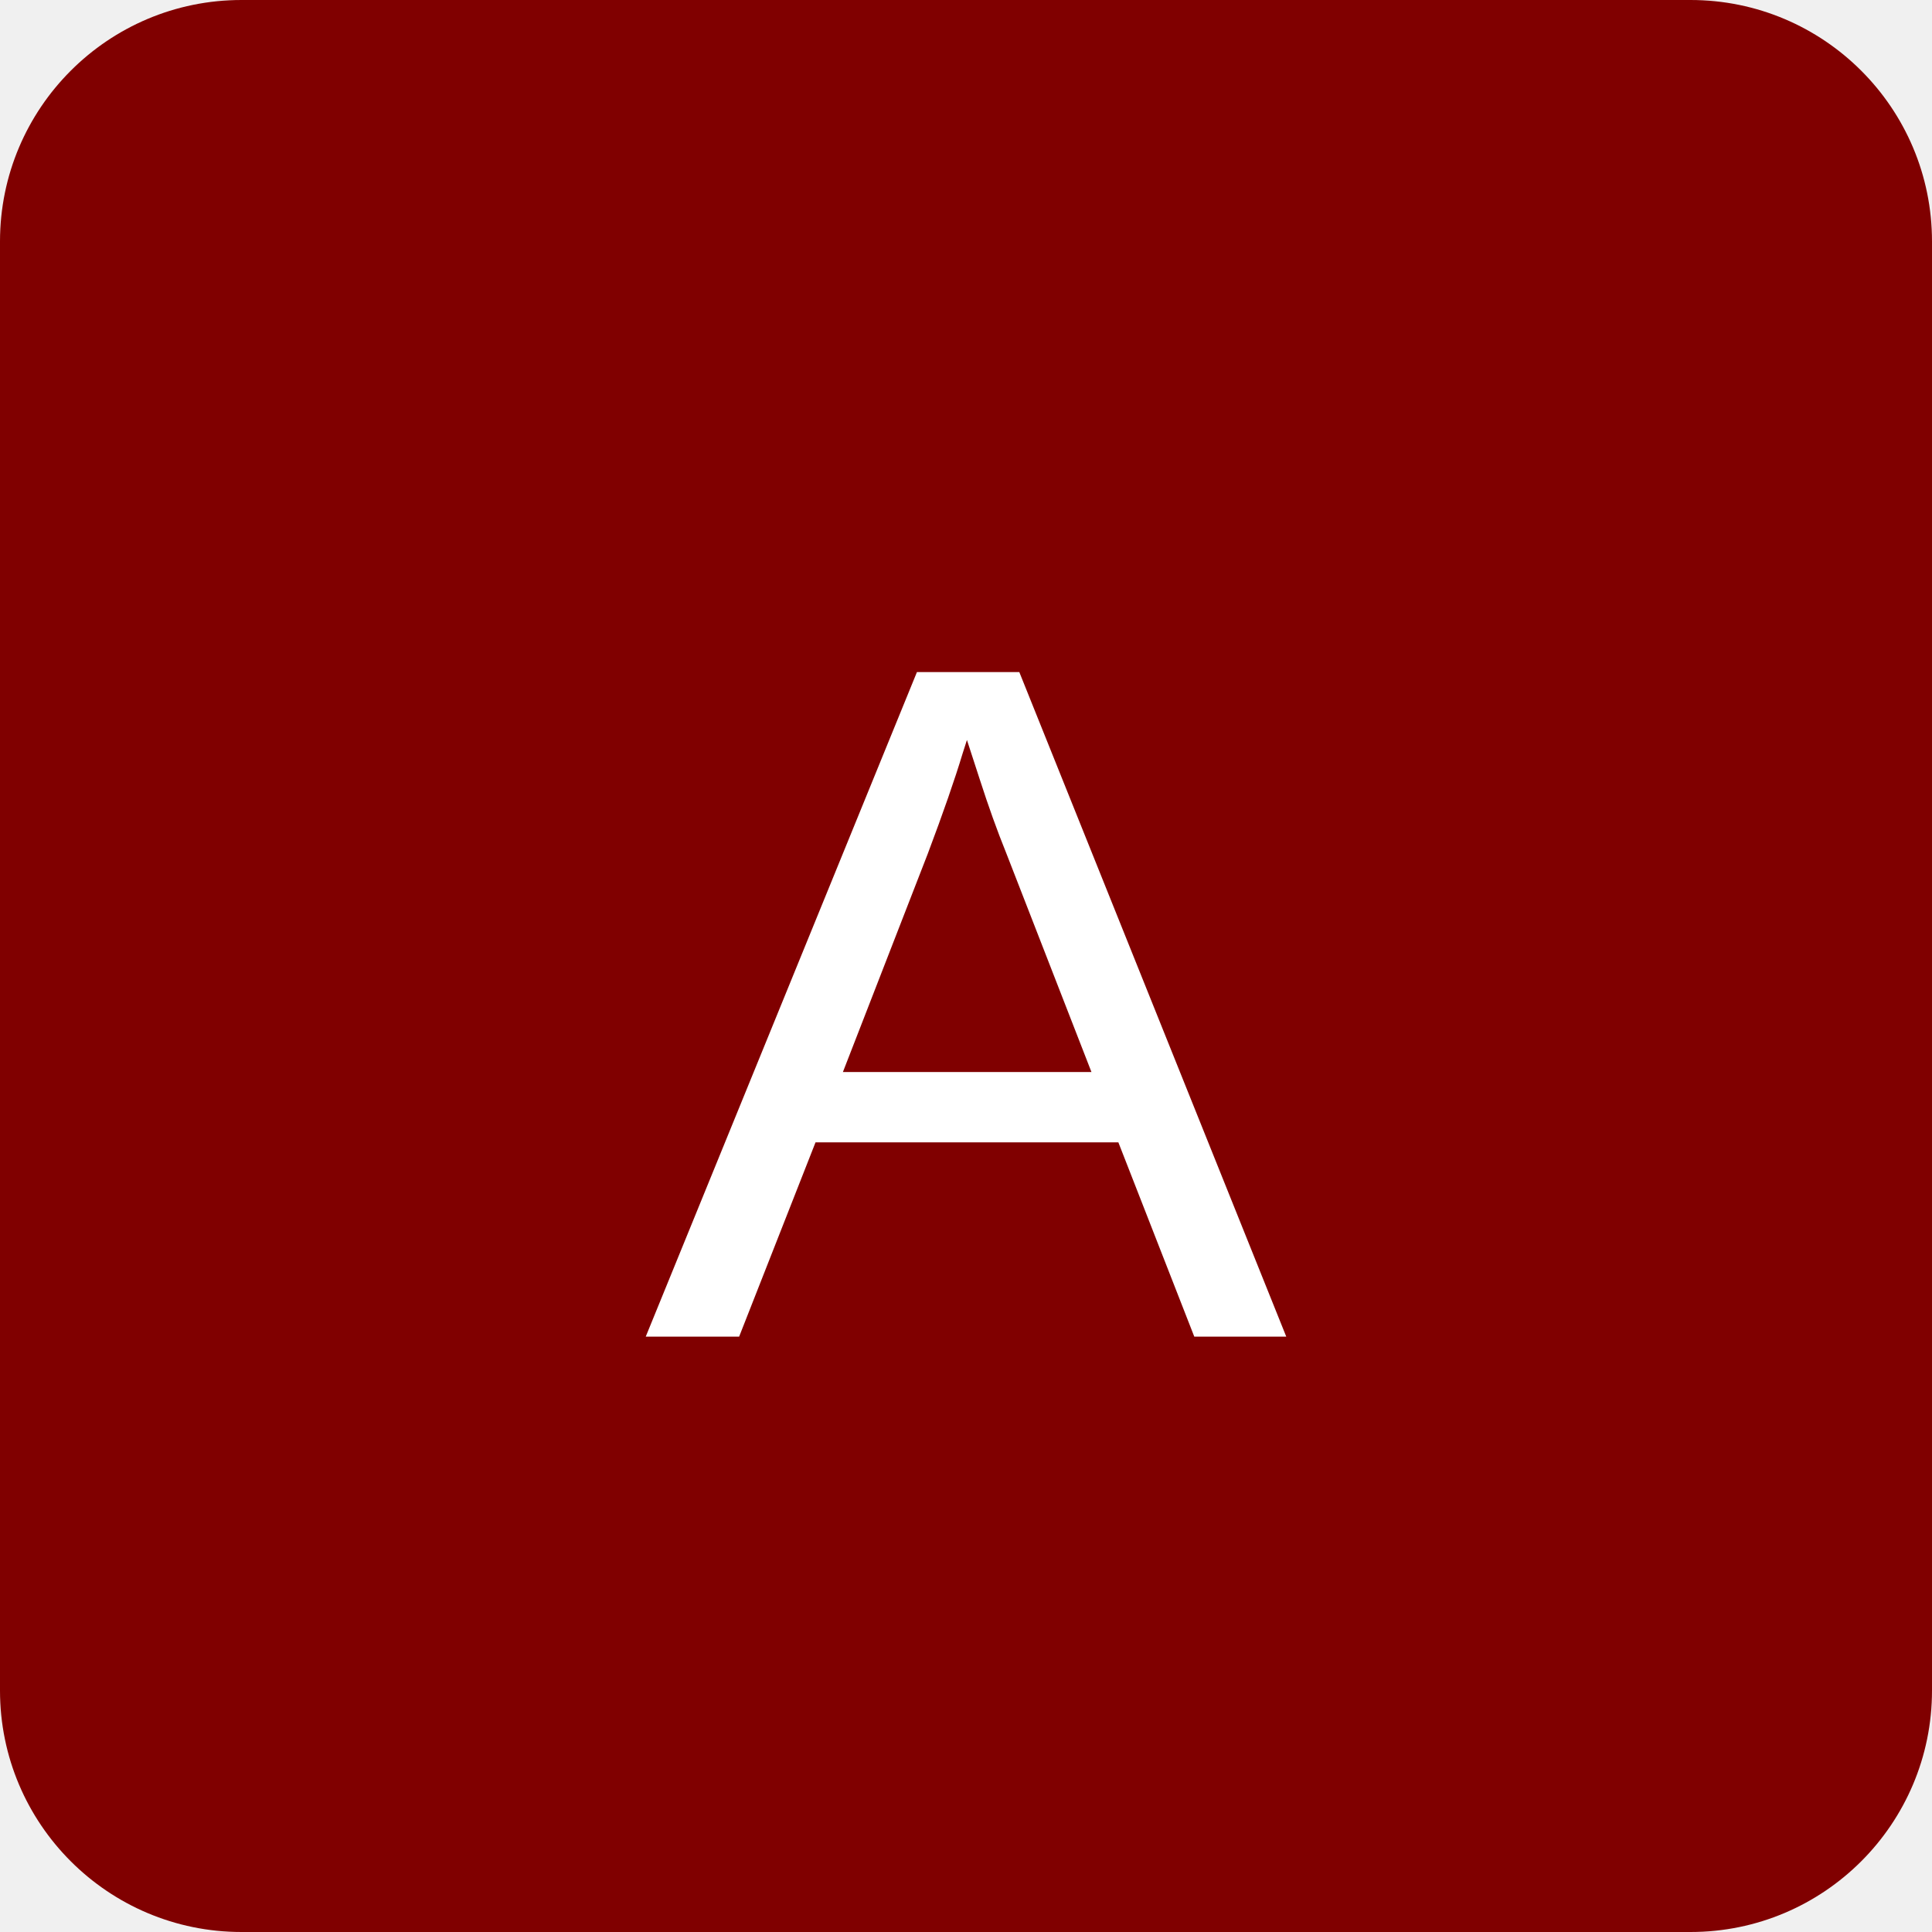
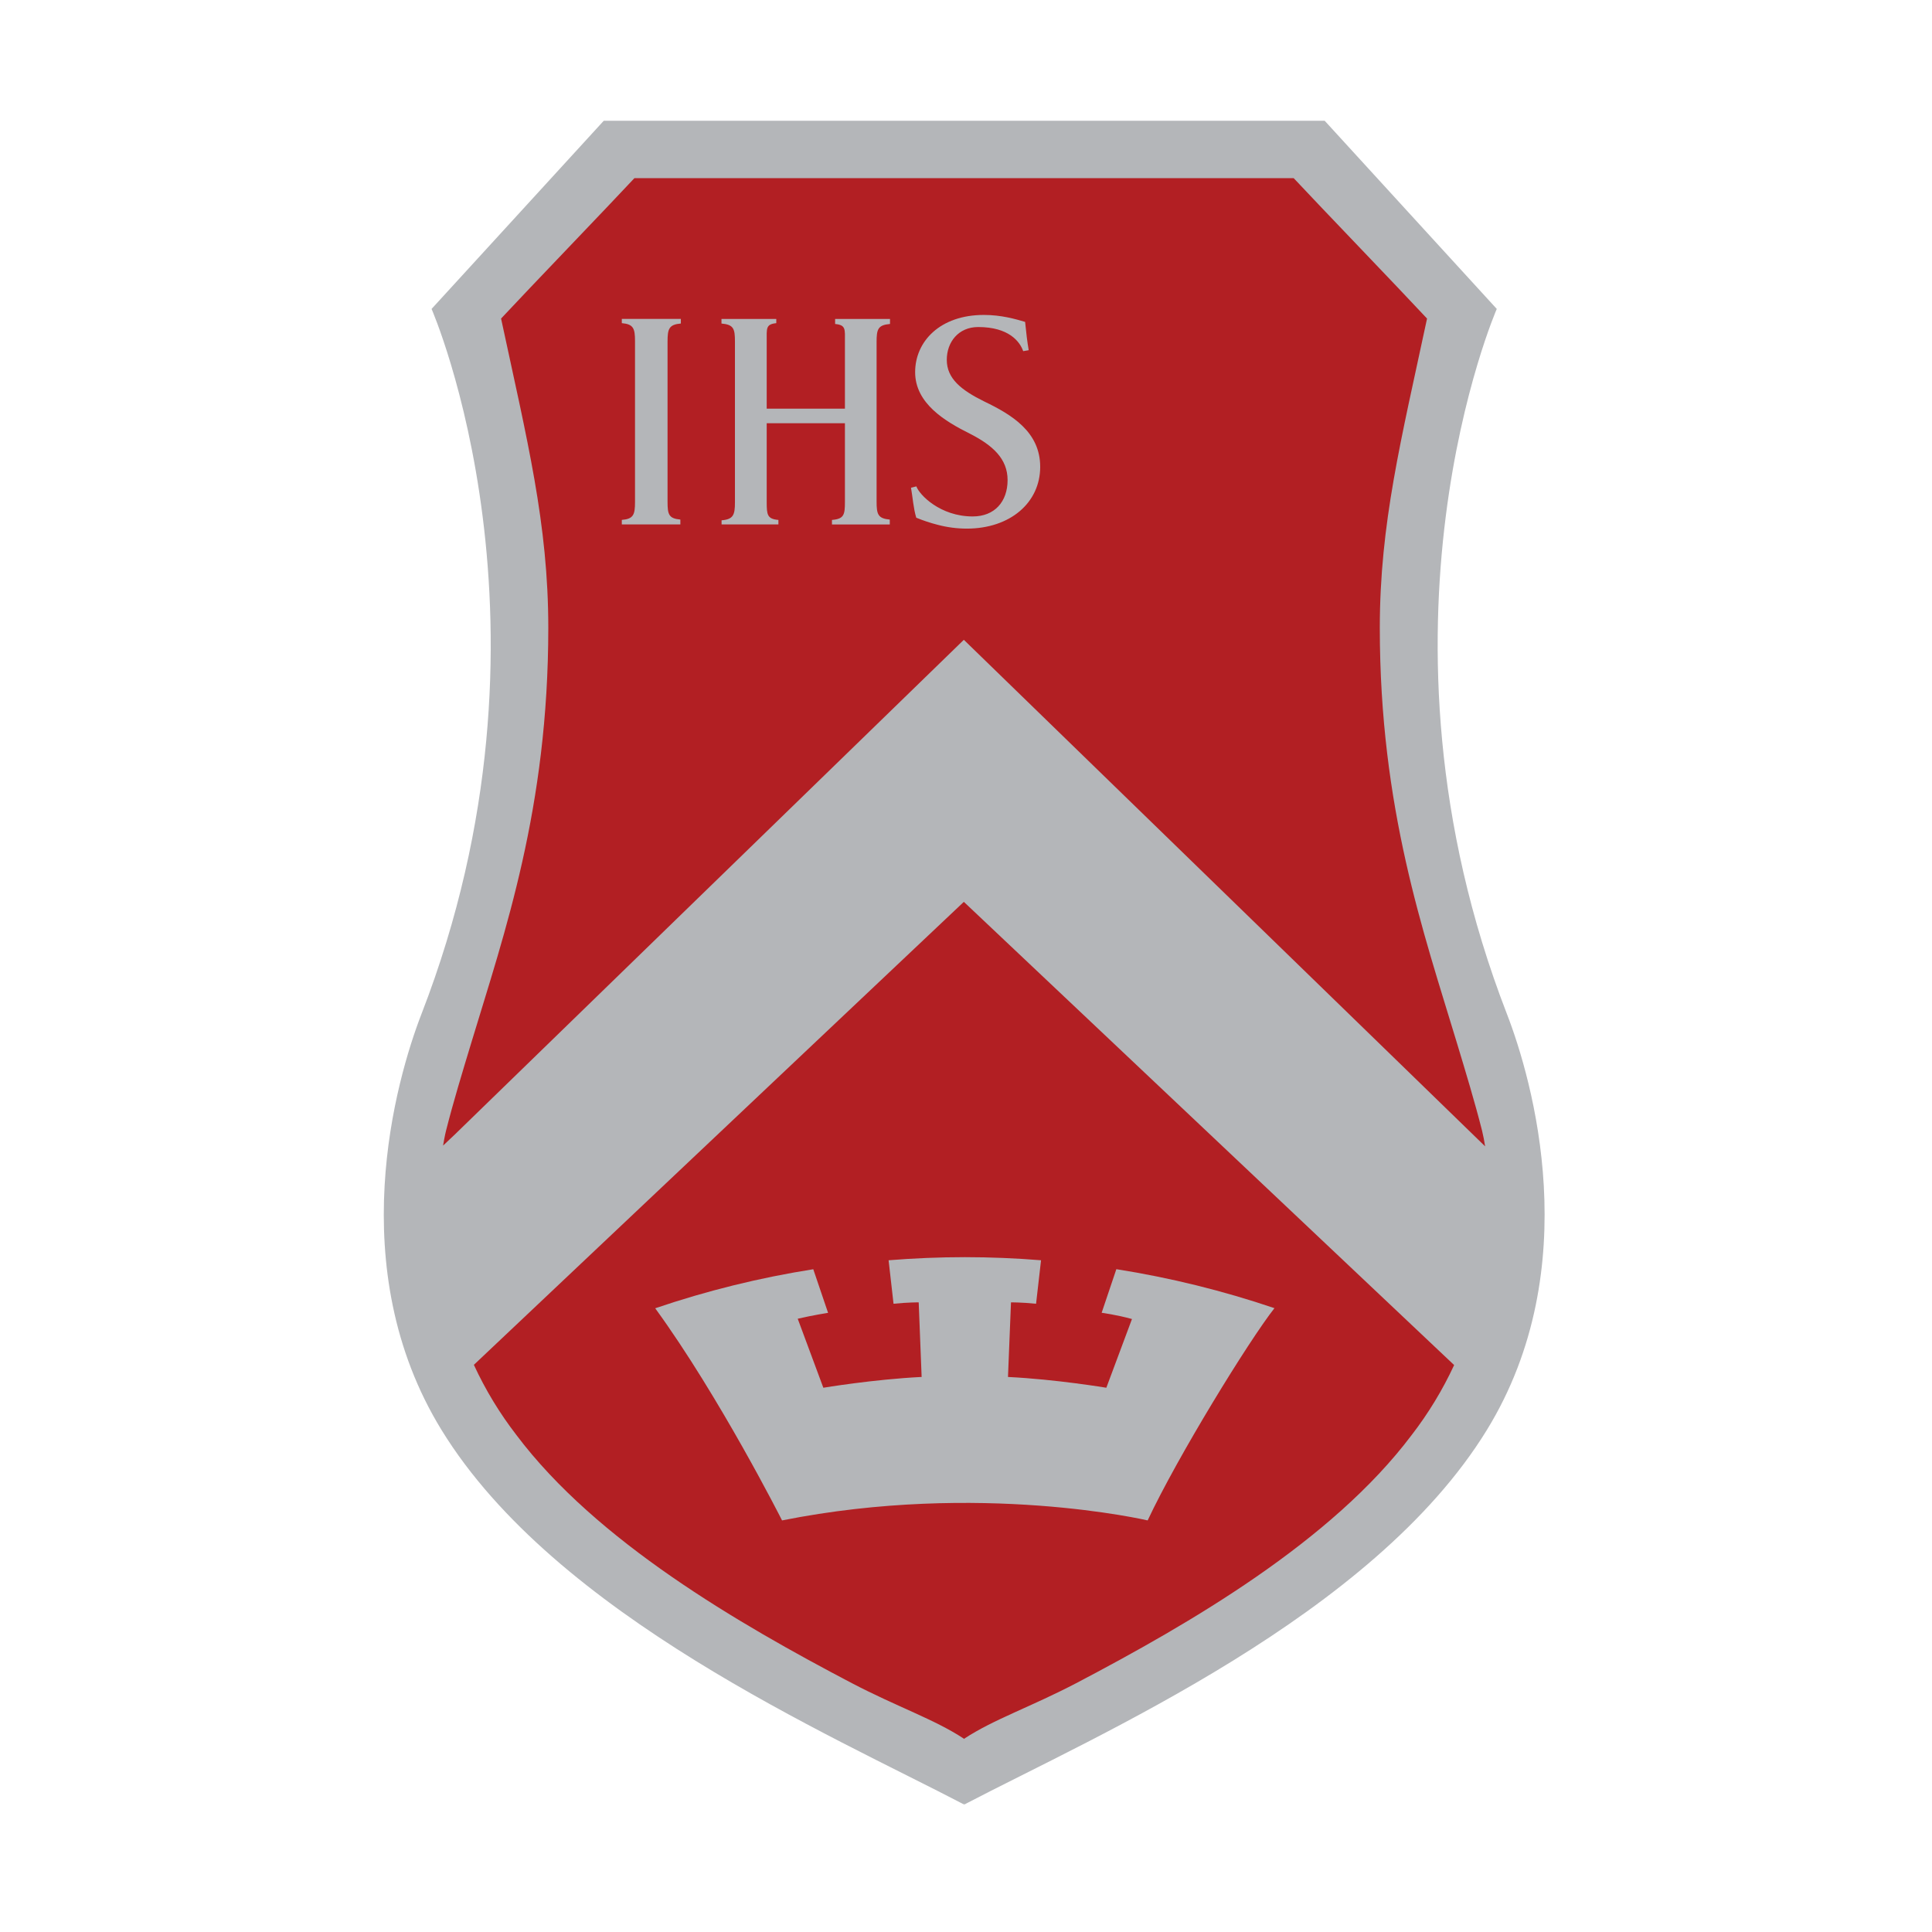
<svg xmlns="http://www.w3.org/2000/svg" viewBox="0 0 192 192">
-   <rect width="192" height="192" rx="24" fill="#800000" />
-   <text x="50%" y="55%" dominant-baseline="middle" text-anchor="middle" font-size="96" fill="#ffffff" font-family="Arial, sans-serif">A</text>
+   <rect width="192" height="192" fill="#ffffff" />
+   <g transform="translate(38.14,12) scale(1.8667)">
+     <path fill="#b4b6b9" d="M59.788 47.539c-7.959-20.545-.535-37.521-.535-37.521L50.091 0h-38.38L2.544 10.018s7.429 16.976-.532 37.521C.649 51.054-2.23 61.073 3.079 69.708c6.069 9.876 20.676 16.201 27.816 19.932l.005-.093.005.093c7.139-3.731 21.748-10.056 27.816-19.932 5.308-8.635 2.431-18.654 1.067-22.169" />
+     <path fill="#b21f23" d="m3.737 54.013 27.144-26.38L58.633 54.6a9.655 9.655 0 0 0-.165-.841c-.385-1.517-.854-3.067-1.353-4.715-1.759-5.827-4.089-12.44-4.089-22.042 0-5.562 1.134-10.007 2.515-16.471-1.545-1.66-5.752-6.028-7.099-7.474h-35.1C11.997 4.503 7.79 8.872 6.244 10.53 7.63 16.995 8.758 21.44 8.758 27c0 9.603-2.325 16.216-4.086 22.043-.499 1.648-.972 3.198-1.356 4.715 0 0-.075.29-.159.802l.58-.548Z" />
+     <path fill="#b21f23" d="M30.881 41.584 4.796 66.232a19.435 19.435 0 0 0 2.266 3.738c4.26 5.663 11.808 10.034 17.855 13.208 2.436 1.272 4.402 1.927 5.963 2.955v.014h.002c.005-.003.008-.003.013-.005 0 .002.005.002.01.005v-.014c1.561-1.028 3.525-1.683 5.962-2.955 6.046-3.174 13.596-7.545 17.854-13.208a19.515 19.515 0 0 0 2.262-3.726l-26.102-24.66Z" />
+     <path fill="#b4b6b9" d="M13.375 11.734c0-.679-.083-.904-.703-.959v-.225h3.143v.244c-.63.058-.708.28-.708.961v8.52c0 .677.058.901.682.957v.26h-3.117v-.242c.62-.05.703-.276.703-.953v-8.563ZM24.55 15.326V11.78c0-.682.06-.905-.522-.96v-.269h2.922v.268c-.644.056-.714.28-.714.961v8.49c0 .681.07.905.702.963v.26H23.86v-.242c.64-.05.69-.276.69-.953v-4.194h-4.164v4.194c0 .677.028.903.623.953v.241h-3.026v-.22c.622-.053.712-.279.712-.957v-8.559c0-.68-.065-.903-.717-.96v-.245h2.918v.225c-.567.057-.51.28-.51.96v3.591h4.164ZM28.353 19.465c.162.45 1.266 1.601 3.001 1.601 1.163 0 1.856-.784 1.856-1.938 0-1.129-.788-1.848-2.008-2.468-1.294-.646-2.914-1.596-2.914-3.275 0-1.64 1.33-3.047 3.657-3.047.94 0 1.682.22 2.198.37.066.652.107 1.006.191 1.508l-.294.05c-.175-.508-.764-1.284-2.394-1.284-1.05 0-1.673.797-1.673 1.746 0 1.003.774 1.615 1.993 2.216 1.455.7 2.98 1.613 2.98 3.48 0 1.908-1.598 3.29-3.912 3.29a6.109 6.109 0 0 1-1.546-.203 8.553 8.553 0 0 1-1.14-.378c-.149-.479-.19-1.086-.28-1.596l.285-.072ZM39 61.14l-.782 2.32s.827.114 1.614.333l-1.365 3.659s-2.662-.447-5.236-.574l.16-3.971s.561-.006 1.335.074l.265-2.316a50.812 50.812 0 0 0-4.052-.165c-1.367 0-2.722.058-4.064.165l.263 2.316c.775-.08 1.34-.074 1.34-.074l.156 3.97c-2.573.128-5.233.575-5.233.575l-1.364-3.674c.817-.19 1.616-.314 1.616-.314l-.788-2.321a50.602 50.602 0 0 0-8.415 2.078c3.438 4.725 6.753 11.294 6.753 11.294 10.521-2.098 19.464 0 19.464 0 1.585-3.383 5.38-9.556 6.75-11.3A50.983 50.983 0 0 0 39 61.14" />
+   </g>
</svg>
